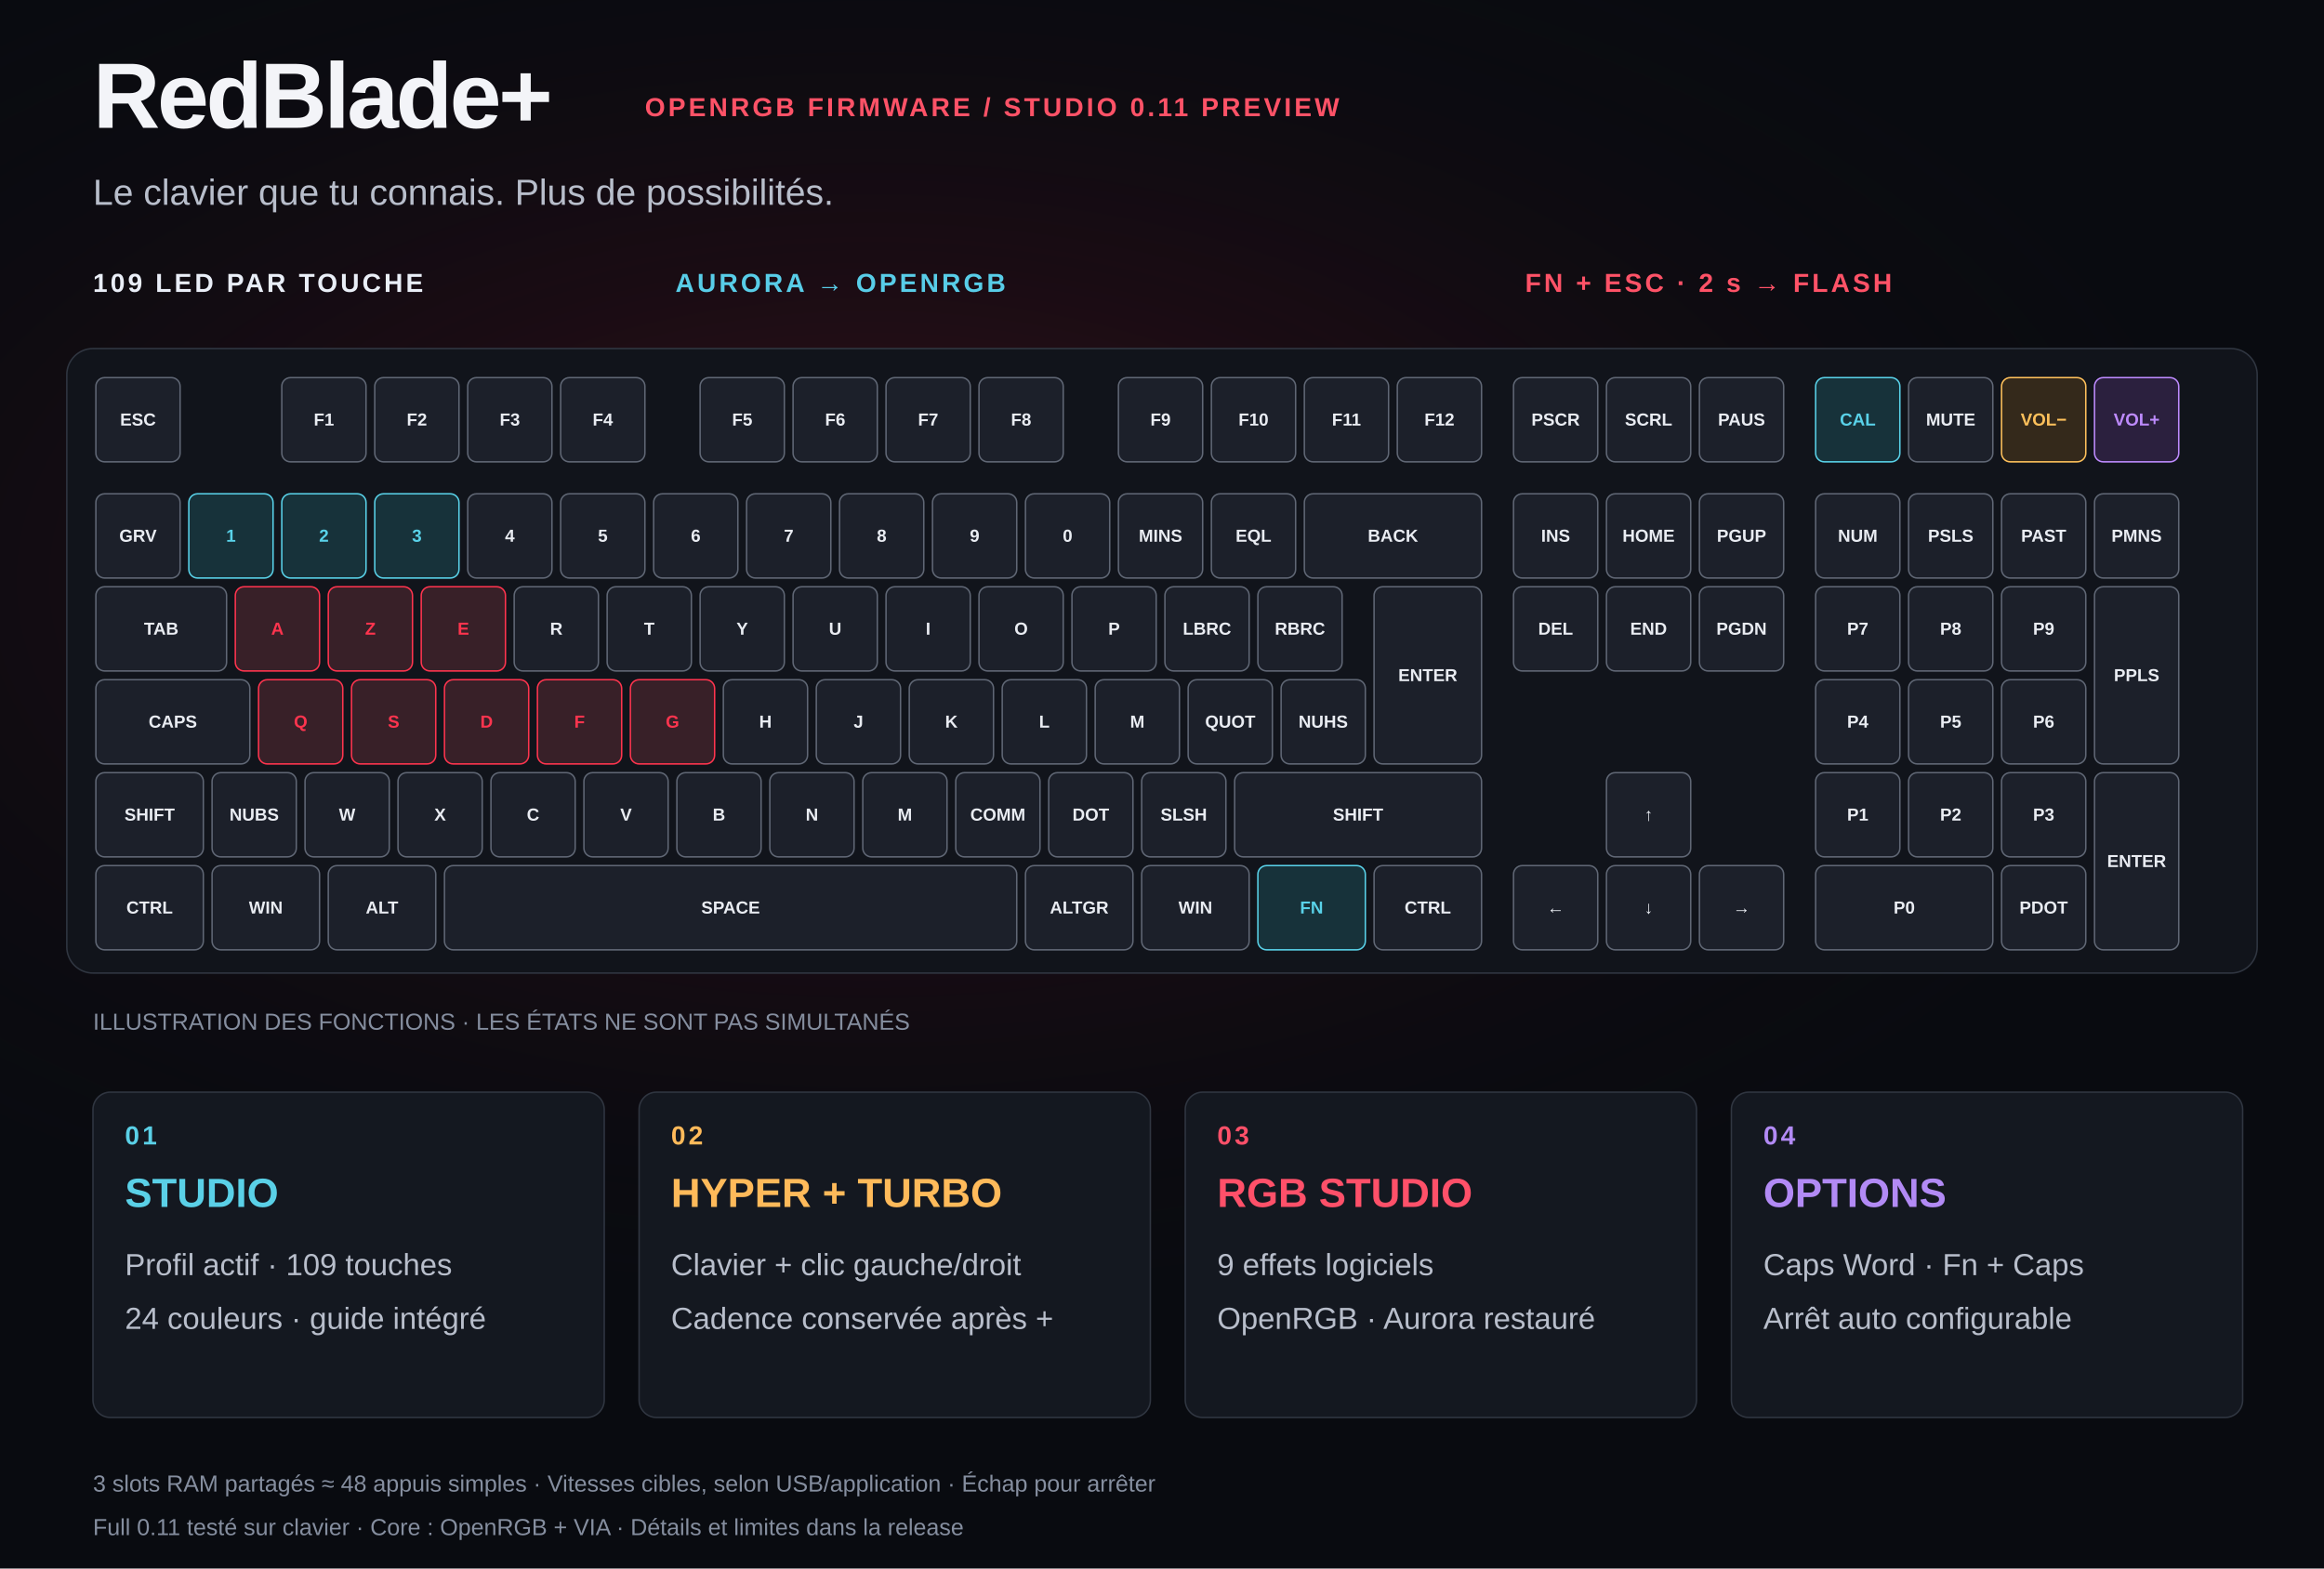
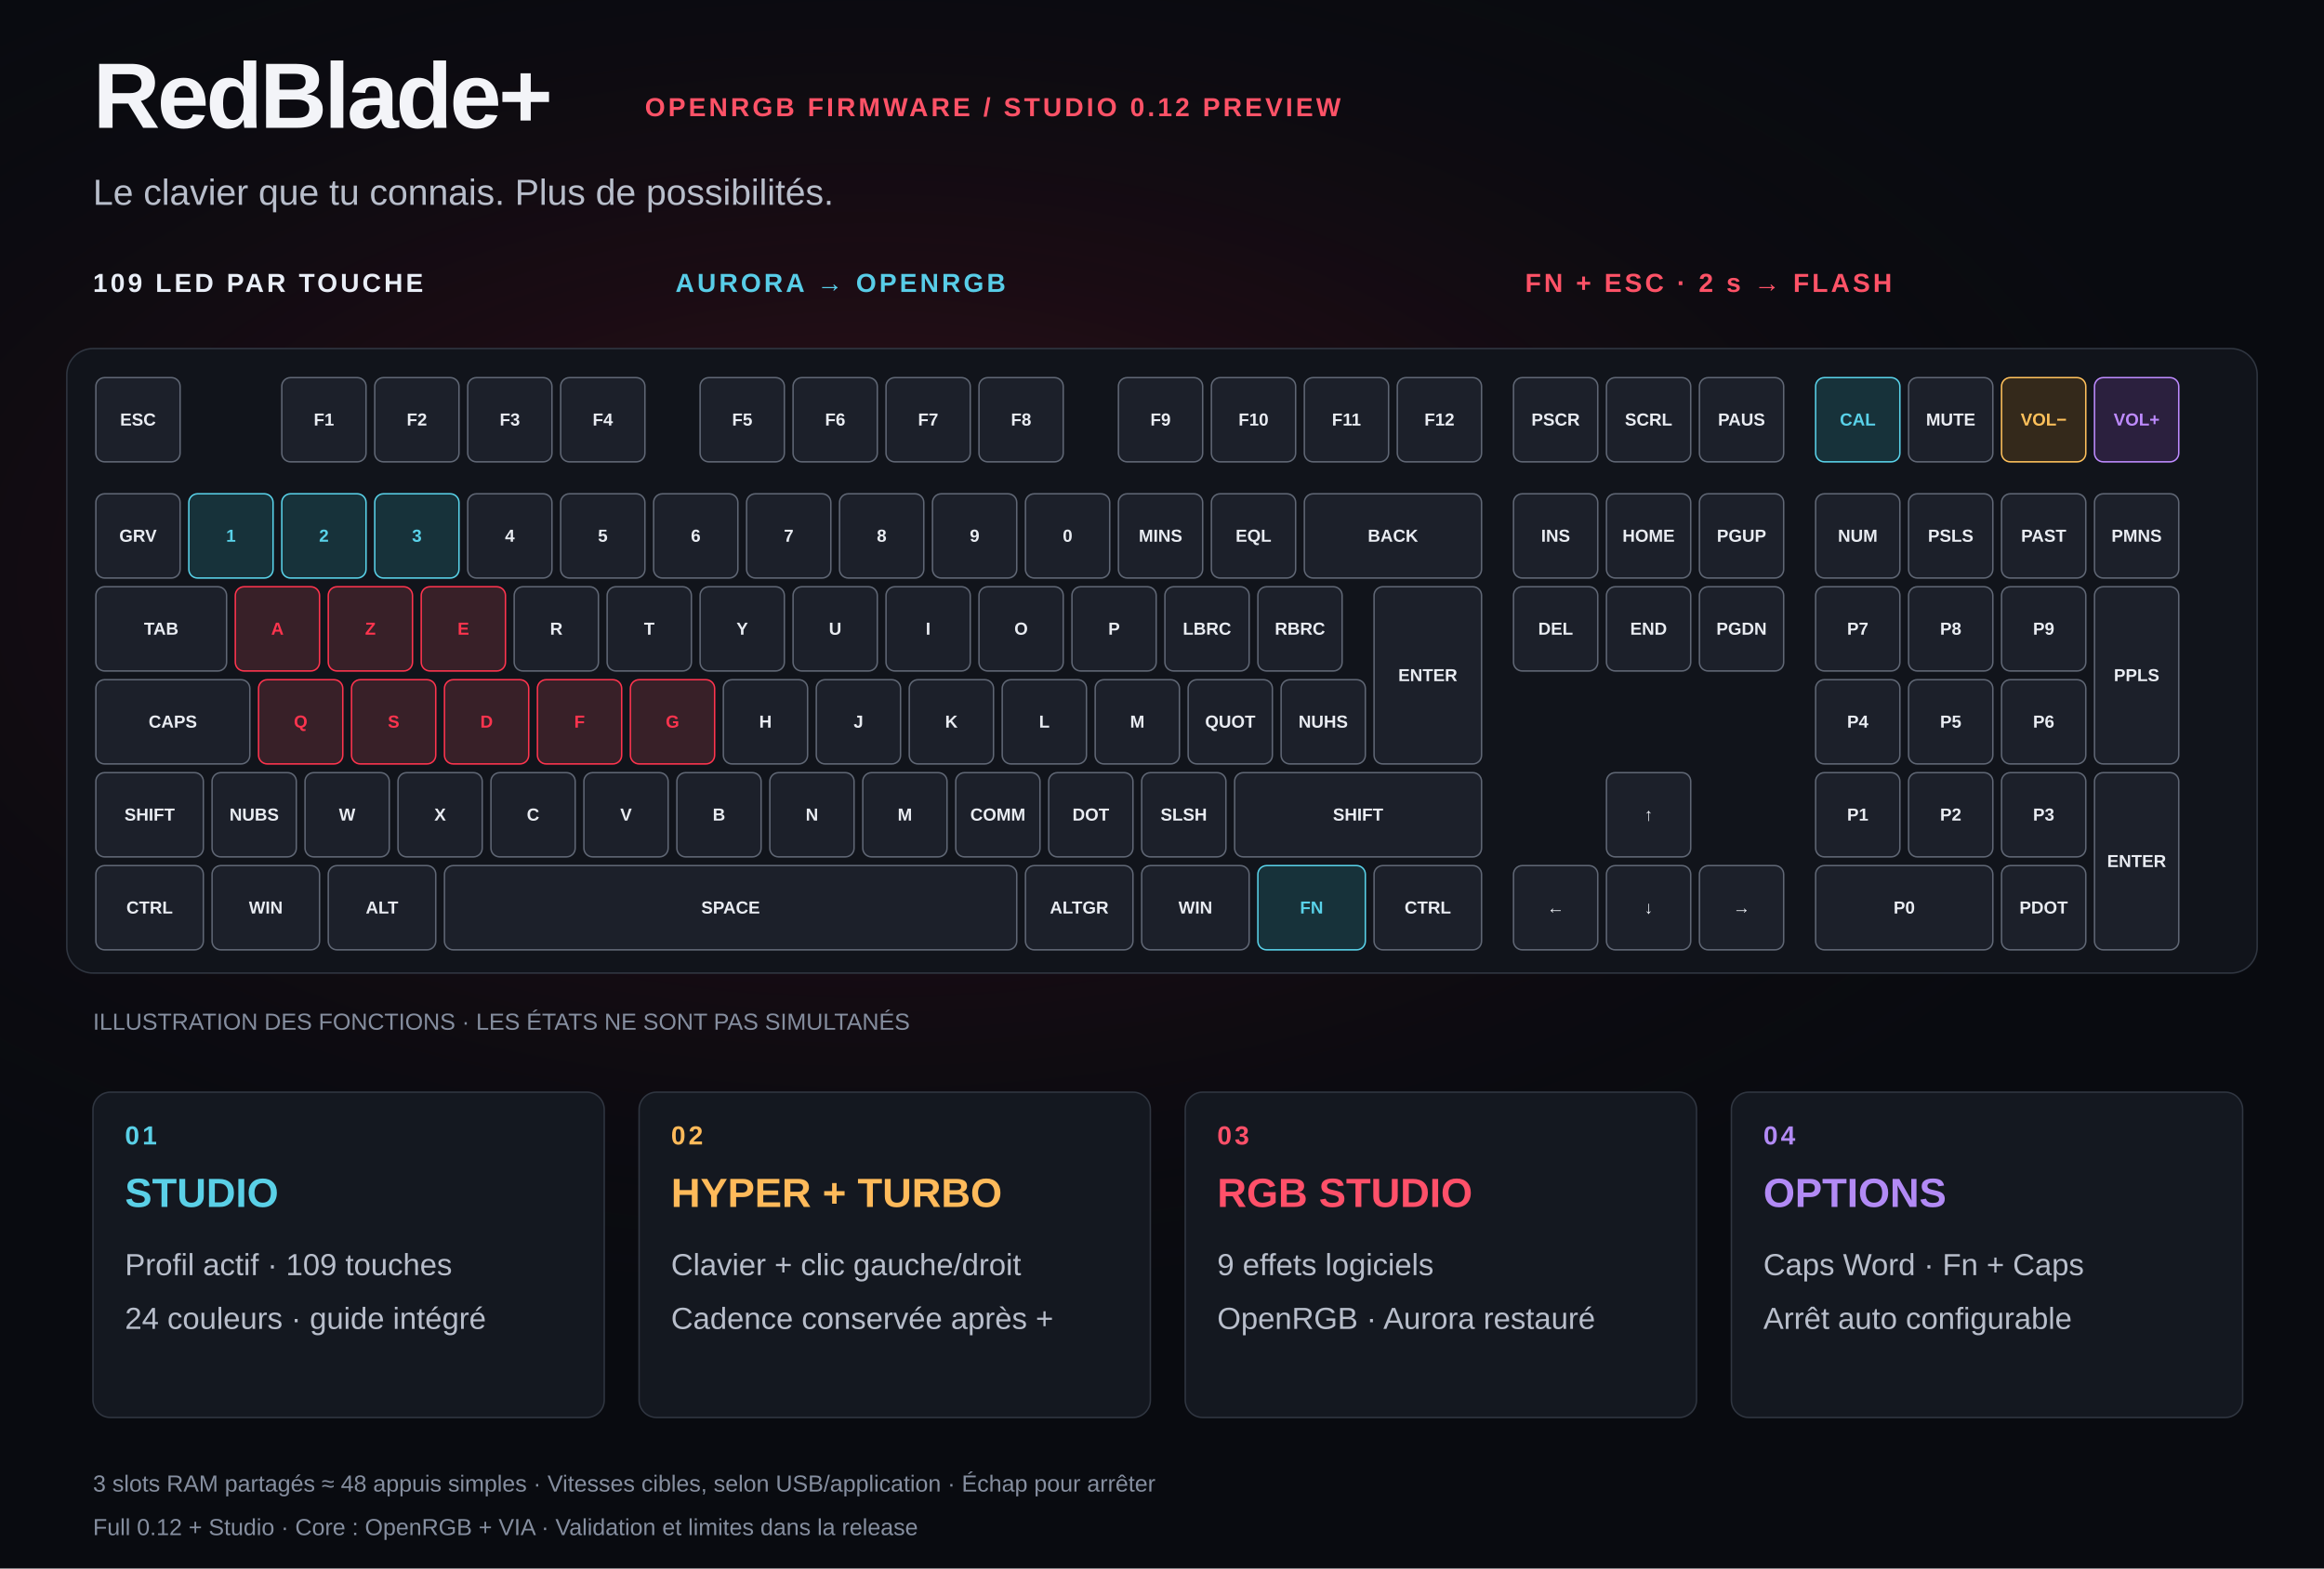
<svg xmlns="http://www.w3.org/2000/svg" width="1600" height="1080" viewBox="0 0 1600 1080">
  <defs>
    <radialGradient id="glow">
      <stop stop-color="#af1733" stop-opacity=".3" />
      <stop offset="1" stop-color="#090b10" stop-opacity="0" />
    </radialGradient>
  </defs>
  <rect width="1600" height="1080" fill="#090b10" />
  <ellipse cx="600" cy="400" rx="1000" ry="520" fill="url(#glow)" />
  <style>text{font-family:Arial,DejaVu Sans,sans-serif;fill:#f3f4f8}.brand{font-size:64px;font-weight:800;letter-spacing:-2px}.sub{font-size:25px;fill:#b8becb}.label{font-size:18px;font-weight:700;letter-spacing:2px}.card{font-size:28px;font-weight:700}.body{font-size:21px;fill:#b8becb}.key{font-size:12px;font-weight:700;text-anchor:middle}.small{font-size:16px;fill:#858e9f}</style>
  <text x="64" y="88" class="brand">RedBlade+</text>
-   <text x="444" y="80" class="label" style="fill:#ff5267">OPENRGB FIRMWARE  /  STUDIO 0.11 PREVIEW</text>
+   <text x="444" y="80" class="label" style="fill:#ff5267">OPENRGB FIRMWARE  /  STUDIO 0.12 PREVIEW</text>
  <text x="64" y="141" class="sub">Le clavier que tu connais. Plus de possibilités.</text>
  <text x="64" y="201" class="label" style="fill:#e9eef7">109 LED PAR TOUCHE</text>
  <text x="465" y="201" class="label" style="fill:#58cde8">AURORA → OPENRGB</text>
  <text x="1050" y="201" class="label" style="fill:#ff5267">FN + ESC  ·  2 s → FLASH</text>
  <rect x="46" y="240" width="1508" height="430" rx="18" fill="#11141b" stroke="#303641" />
  <rect x="66" y="260" width="58" height="58" rx="6" fill="#1c202a" stroke="#606775" />
  <text x="95.0" y="293.0" class="key" style="fill:#e9ecf2">ESC</text>
  <rect x="194" y="260" width="58" height="58" rx="6" fill="#1c202a" stroke="#606775" />
  <text x="223.0" y="293.0" class="key" style="fill:#e9ecf2">F1</text>
  <rect x="258" y="260" width="58" height="58" rx="6" fill="#1c202a" stroke="#606775" />
  <text x="287.0" y="293.0" class="key" style="fill:#e9ecf2">F2</text>
  <rect x="322" y="260" width="58" height="58" rx="6" fill="#1c202a" stroke="#606775" />
  <text x="351.0" y="293.0" class="key" style="fill:#e9ecf2">F3</text>
  <rect x="386" y="260" width="58" height="58" rx="6" fill="#1c202a" stroke="#606775" />
  <text x="415.0" y="293.0" class="key" style="fill:#e9ecf2">F4</text>
  <rect x="482.0" y="260" width="58" height="58" rx="6" fill="#1c202a" stroke="#606775" />
  <text x="511.0" y="293.0" class="key" style="fill:#e9ecf2">F5</text>
  <rect x="546.0" y="260" width="58" height="58" rx="6" fill="#1c202a" stroke="#606775" />
  <text x="575.0" y="293.0" class="key" style="fill:#e9ecf2">F6</text>
  <rect x="610.0" y="260" width="58" height="58" rx="6" fill="#1c202a" stroke="#606775" />
  <text x="639.0" y="293.0" class="key" style="fill:#e9ecf2">F7</text>
  <rect x="674.0" y="260" width="58" height="58" rx="6" fill="#1c202a" stroke="#606775" />
  <text x="703.0" y="293.0" class="key" style="fill:#e9ecf2">F8</text>
  <rect x="770" y="260" width="58" height="58" rx="6" fill="#1c202a" stroke="#606775" />
  <text x="799.0" y="293.0" class="key" style="fill:#e9ecf2">F9</text>
  <rect x="834" y="260" width="58" height="58" rx="6" fill="#1c202a" stroke="#606775" />
  <text x="863.0" y="293.0" class="key" style="fill:#e9ecf2">F10</text>
  <rect x="898" y="260" width="58" height="58" rx="6" fill="#1c202a" stroke="#606775" />
  <text x="927.0" y="293.0" class="key" style="fill:#e9ecf2">F11</text>
  <rect x="962" y="260" width="58" height="58" rx="6" fill="#1c202a" stroke="#606775" />
  <text x="991.0" y="293.0" class="key" style="fill:#e9ecf2">F12</text>
  <rect x="1042.0" y="260" width="58" height="58" rx="6" fill="#1c202a" stroke="#606775" />
  <text x="1071.0" y="293.0" class="key" style="fill:#e9ecf2">PSCR</text>
  <rect x="1106.0" y="260" width="58" height="58" rx="6" fill="#1c202a" stroke="#606775" />
  <text x="1135.0" y="293.0" class="key" style="fill:#e9ecf2">SCRL</text>
  <rect x="1170.0" y="260" width="58" height="58" rx="6" fill="#1c202a" stroke="#606775" />
  <text x="1199.0" y="293.0" class="key" style="fill:#e9ecf2">PAUS</text>
  <rect x="1250.0" y="260" width="58" height="58" rx="6" fill="#17323a" stroke="#59d2e9" />
  <text x="1279.0" y="293.0" class="key" style="fill:#59d2e9">CAL</text>
  <rect x="1314.0" y="260" width="58" height="58" rx="6" fill="#1c202a" stroke="#606775" />
  <text x="1343.0" y="293.0" class="key" style="fill:#e9ecf2">MUTE</text>
  <rect x="1378.0" y="260" width="58" height="58" rx="6" fill="#34291b" stroke="#ffc15b" />
  <text x="1407.0" y="293.0" class="key" style="fill:#ffc15b">VOL−</text>
  <rect x="1442.0" y="260" width="58" height="58" rx="6" fill="#2b203e" stroke="#be8bff" />
  <text x="1471.0" y="293.0" class="key" style="fill:#be8bff">VOL+</text>
  <rect x="66" y="340.0" width="58" height="58" rx="6" fill="#1c202a" stroke="#606775" />
  <text x="95.0" y="373.0" class="key" style="fill:#e9ecf2">GRV</text>
  <rect x="130" y="340.0" width="58" height="58" rx="6" fill="#17323a" stroke="#59d2e9" />
  <text x="159.0" y="373.0" class="key" style="fill:#59d2e9">1</text>
  <rect x="194" y="340.0" width="58" height="58" rx="6" fill="#17323a" stroke="#59d2e9" />
  <text x="223.0" y="373.0" class="key" style="fill:#59d2e9">2</text>
  <rect x="258" y="340.0" width="58" height="58" rx="6" fill="#17323a" stroke="#59d2e9" />
  <text x="287.0" y="373.0" class="key" style="fill:#59d2e9">3</text>
  <rect x="322" y="340.0" width="58" height="58" rx="6" fill="#1c202a" stroke="#606775" />
  <text x="351.0" y="373.0" class="key" style="fill:#e9ecf2">4</text>
  <rect x="386" y="340.0" width="58" height="58" rx="6" fill="#1c202a" stroke="#606775" />
  <text x="415.0" y="373.0" class="key" style="fill:#e9ecf2">5</text>
  <rect x="450" y="340.0" width="58" height="58" rx="6" fill="#1c202a" stroke="#606775" />
  <text x="479.0" y="373.0" class="key" style="fill:#e9ecf2">6</text>
  <rect x="514" y="340.0" width="58" height="58" rx="6" fill="#1c202a" stroke="#606775" />
  <text x="543.0" y="373.0" class="key" style="fill:#e9ecf2">7</text>
  <rect x="578" y="340.0" width="58" height="58" rx="6" fill="#1c202a" stroke="#606775" />
  <text x="607.0" y="373.0" class="key" style="fill:#e9ecf2">8</text>
  <rect x="642" y="340.0" width="58" height="58" rx="6" fill="#1c202a" stroke="#606775" />
  <text x="671.0" y="373.0" class="key" style="fill:#e9ecf2">9</text>
  <rect x="706" y="340.0" width="58" height="58" rx="6" fill="#1c202a" stroke="#606775" />
  <text x="735.0" y="373.0" class="key" style="fill:#e9ecf2">0</text>
  <rect x="770" y="340.0" width="58" height="58" rx="6" fill="#1c202a" stroke="#606775" />
  <text x="799.0" y="373.0" class="key" style="fill:#e9ecf2">MINS</text>
  <rect x="834" y="340.0" width="58" height="58" rx="6" fill="#1c202a" stroke="#606775" />
  <text x="863.0" y="373.0" class="key" style="fill:#e9ecf2">EQL</text>
  <rect x="898" y="340.0" width="122" height="58" rx="6" fill="#1c202a" stroke="#606775" />
  <text x="959.0" y="373.0" class="key" style="fill:#e9ecf2">BACK</text>
  <rect x="1042.0" y="340.0" width="58" height="58" rx="6" fill="#1c202a" stroke="#606775" />
  <text x="1071.0" y="373.0" class="key" style="fill:#e9ecf2">INS</text>
  <rect x="1106.0" y="340.0" width="58" height="58" rx="6" fill="#1c202a" stroke="#606775" />
  <text x="1135.0" y="373.0" class="key" style="fill:#e9ecf2">HOME</text>
  <rect x="1170.0" y="340.0" width="58" height="58" rx="6" fill="#1c202a" stroke="#606775" />
  <text x="1199.0" y="373.0" class="key" style="fill:#e9ecf2">PGUP</text>
  <rect x="1250.0" y="340.0" width="58" height="58" rx="6" fill="#1c202a" stroke="#606775" />
  <text x="1279.0" y="373.0" class="key" style="fill:#e9ecf2">NUM</text>
  <rect x="1314.0" y="340.0" width="58" height="58" rx="6" fill="#1c202a" stroke="#606775" />
  <text x="1343.0" y="373.0" class="key" style="fill:#e9ecf2">PSLS</text>
  <rect x="1378.0" y="340.0" width="58" height="58" rx="6" fill="#1c202a" stroke="#606775" />
  <text x="1407.0" y="373.0" class="key" style="fill:#e9ecf2">PAST</text>
  <rect x="1442.0" y="340.0" width="58" height="58" rx="6" fill="#1c202a" stroke="#606775" />
  <text x="1471.0" y="373.0" class="key" style="fill:#e9ecf2">PMNS</text>
  <rect x="66" y="404.0" width="90.0" height="58" rx="6" fill="#1c202a" stroke="#606775" />
  <text x="111.0" y="437.0" class="key" style="fill:#e9ecf2">TAB</text>
  <rect x="162.0" y="404.0" width="58" height="58" rx="6" fill="#382028" stroke="#ff344e" />
  <text x="191.0" y="437.0" class="key" style="fill:#ff344e">A</text>
  <rect x="226.0" y="404.0" width="58" height="58" rx="6" fill="#382028" stroke="#ff344e" />
  <text x="255.0" y="437.0" class="key" style="fill:#ff344e">Z</text>
  <rect x="290.0" y="404.0" width="58" height="58" rx="6" fill="#382028" stroke="#ff344e" />
  <text x="319.0" y="437.0" class="key" style="fill:#ff344e">E</text>
  <rect x="354.0" y="404.0" width="58" height="58" rx="6" fill="#1c202a" stroke="#606775" />
  <text x="383.0" y="437.0" class="key" style="fill:#e9ecf2">R</text>
  <rect x="418.0" y="404.0" width="58" height="58" rx="6" fill="#1c202a" stroke="#606775" />
  <text x="447.0" y="437.0" class="key" style="fill:#e9ecf2">T</text>
  <rect x="482.0" y="404.0" width="58" height="58" rx="6" fill="#1c202a" stroke="#606775" />
  <text x="511.0" y="437.0" class="key" style="fill:#e9ecf2">Y</text>
  <rect x="546.0" y="404.0" width="58" height="58" rx="6" fill="#1c202a" stroke="#606775" />
  <text x="575.0" y="437.0" class="key" style="fill:#e9ecf2">U</text>
  <rect x="610.0" y="404.0" width="58" height="58" rx="6" fill="#1c202a" stroke="#606775" />
  <text x="639.0" y="437.0" class="key" style="fill:#e9ecf2">I</text>
  <rect x="674.0" y="404.0" width="58" height="58" rx="6" fill="#1c202a" stroke="#606775" />
  <text x="703.0" y="437.0" class="key" style="fill:#e9ecf2">O</text>
  <rect x="738.0" y="404.0" width="58" height="58" rx="6" fill="#1c202a" stroke="#606775" />
  <text x="767.0" y="437.0" class="key" style="fill:#e9ecf2">P</text>
  <rect x="802.0" y="404.0" width="58" height="58" rx="6" fill="#1c202a" stroke="#606775" />
  <text x="831.0" y="437.0" class="key" style="fill:#e9ecf2">LBRC</text>
  <rect x="866.0" y="404.0" width="58" height="58" rx="6" fill="#1c202a" stroke="#606775" />
  <text x="895.0" y="437.0" class="key" style="fill:#e9ecf2">RBRC</text>
  <rect x="1042.0" y="404.0" width="58" height="58" rx="6" fill="#1c202a" stroke="#606775" />
  <text x="1071.0" y="437.0" class="key" style="fill:#e9ecf2">DEL</text>
  <rect x="1106.0" y="404.0" width="58" height="58" rx="6" fill="#1c202a" stroke="#606775" />
  <text x="1135.0" y="437.0" class="key" style="fill:#e9ecf2">END</text>
  <rect x="1170.0" y="404.0" width="58" height="58" rx="6" fill="#1c202a" stroke="#606775" />
  <text x="1199.0" y="437.0" class="key" style="fill:#e9ecf2">PGDN</text>
  <rect x="1250.0" y="404.0" width="58" height="58" rx="6" fill="#1c202a" stroke="#606775" />
  <text x="1279.0" y="437.0" class="key" style="fill:#e9ecf2">P7</text>
  <rect x="1314.0" y="404.0" width="58" height="58" rx="6" fill="#1c202a" stroke="#606775" />
  <text x="1343.0" y="437.0" class="key" style="fill:#e9ecf2">P8</text>
  <rect x="1378.0" y="404.0" width="58" height="58" rx="6" fill="#1c202a" stroke="#606775" />
  <text x="1407.0" y="437.0" class="key" style="fill:#e9ecf2">P9</text>
  <rect x="1442.0" y="404.0" width="58" height="122" rx="6" fill="#1c202a" stroke="#606775" />
  <text x="1471.0" y="469.0" class="key" style="fill:#e9ecf2">PPLS</text>
  <rect x="66" y="468.0" width="106.0" height="58" rx="6" fill="#1c202a" stroke="#606775" />
  <text x="119.0" y="501.0" class="key" style="fill:#e9ecf2">CAPS</text>
  <rect x="178.0" y="468.0" width="58" height="58" rx="6" fill="#382028" stroke="#ff344e" />
  <text x="207.0" y="501.0" class="key" style="fill:#ff344e">Q</text>
  <rect x="242.0" y="468.0" width="58" height="58" rx="6" fill="#382028" stroke="#ff344e" />
  <text x="271.0" y="501.0" class="key" style="fill:#ff344e">S</text>
  <rect x="306.0" y="468.0" width="58" height="58" rx="6" fill="#382028" stroke="#ff344e" />
  <text x="335.0" y="501.0" class="key" style="fill:#ff344e">D</text>
  <rect x="370.0" y="468.0" width="58" height="58" rx="6" fill="#382028" stroke="#ff344e" />
  <text x="399.0" y="501.0" class="key" style="fill:#ff344e">F</text>
  <rect x="434.0" y="468.0" width="58" height="58" rx="6" fill="#382028" stroke="#ff344e" />
  <text x="463.0" y="501.0" class="key" style="fill:#ff344e">G</text>
  <rect x="498.0" y="468.0" width="58" height="58" rx="6" fill="#1c202a" stroke="#606775" />
  <text x="527.0" y="501.0" class="key" style="fill:#e9ecf2">H</text>
  <rect x="562.0" y="468.0" width="58" height="58" rx="6" fill="#1c202a" stroke="#606775" />
  <text x="591.0" y="501.0" class="key" style="fill:#e9ecf2">J</text>
  <rect x="626.0" y="468.0" width="58" height="58" rx="6" fill="#1c202a" stroke="#606775" />
  <text x="655.0" y="501.0" class="key" style="fill:#e9ecf2">K</text>
  <rect x="690.0" y="468.0" width="58" height="58" rx="6" fill="#1c202a" stroke="#606775" />
  <text x="719.0" y="501.0" class="key" style="fill:#e9ecf2">L</text>
  <rect x="754.0" y="468.0" width="58" height="58" rx="6" fill="#1c202a" stroke="#606775" />
  <text x="783.0" y="501.0" class="key" style="fill:#e9ecf2">M</text>
  <rect x="818.0" y="468.0" width="58" height="58" rx="6" fill="#1c202a" stroke="#606775" />
  <text x="847.0" y="501.0" class="key" style="fill:#e9ecf2">QUOT</text>
  <rect x="882.0" y="468.0" width="58" height="58" rx="6" fill="#1c202a" stroke="#606775" />
  <text x="911.0" y="501.0" class="key" style="fill:#e9ecf2">NUHS</text>
  <rect x="946.0" y="404.0" width="74.0" height="122" rx="6" fill="#1c202a" stroke="#606775" />
  <text x="983.0" y="469.0" class="key" style="fill:#e9ecf2">ENTER</text>
  <rect x="1250.0" y="468.0" width="58" height="58" rx="6" fill="#1c202a" stroke="#606775" />
  <text x="1279.0" y="501.0" class="key" style="fill:#e9ecf2">P4</text>
  <rect x="1314.0" y="468.0" width="58" height="58" rx="6" fill="#1c202a" stroke="#606775" />
  <text x="1343.0" y="501.0" class="key" style="fill:#e9ecf2">P5</text>
  <rect x="1378.0" y="468.0" width="58" height="58" rx="6" fill="#1c202a" stroke="#606775" />
  <text x="1407.0" y="501.0" class="key" style="fill:#e9ecf2">P6</text>
  <rect x="66" y="532.0" width="74.0" height="58" rx="6" fill="#1c202a" stroke="#606775" />
  <text x="103.0" y="565.0" class="key" style="fill:#e9ecf2">SHIFT</text>
  <rect x="146.0" y="532.0" width="58" height="58" rx="6" fill="#1c202a" stroke="#606775" />
  <text x="175.0" y="565.0" class="key" style="fill:#e9ecf2">NUBS</text>
  <rect x="210.0" y="532.0" width="58" height="58" rx="6" fill="#1c202a" stroke="#606775" />
  <text x="239.0" y="565.0" class="key" style="fill:#e9ecf2">W</text>
  <rect x="274.0" y="532.0" width="58" height="58" rx="6" fill="#1c202a" stroke="#606775" />
  <text x="303.0" y="565.0" class="key" style="fill:#e9ecf2">X</text>
  <rect x="338.0" y="532.0" width="58" height="58" rx="6" fill="#1c202a" stroke="#606775" />
  <text x="367.0" y="565.0" class="key" style="fill:#e9ecf2">C</text>
  <rect x="402.0" y="532.0" width="58" height="58" rx="6" fill="#1c202a" stroke="#606775" />
  <text x="431.0" y="565.0" class="key" style="fill:#e9ecf2">V</text>
  <rect x="466.0" y="532.0" width="58" height="58" rx="6" fill="#1c202a" stroke="#606775" />
  <text x="495.0" y="565.0" class="key" style="fill:#e9ecf2">B</text>
  <rect x="530.0" y="532.0" width="58" height="58" rx="6" fill="#1c202a" stroke="#606775" />
  <text x="559.0" y="565.0" class="key" style="fill:#e9ecf2">N</text>
  <rect x="594.0" y="532.0" width="58" height="58" rx="6" fill="#1c202a" stroke="#606775" />
  <text x="623.0" y="565.0" class="key" style="fill:#e9ecf2">M</text>
  <rect x="658.0" y="532.0" width="58" height="58" rx="6" fill="#1c202a" stroke="#606775" />
  <text x="687.0" y="565.0" class="key" style="fill:#e9ecf2">COMM</text>
  <rect x="722.0" y="532.0" width="58" height="58" rx="6" fill="#1c202a" stroke="#606775" />
  <text x="751.0" y="565.0" class="key" style="fill:#e9ecf2">DOT</text>
  <rect x="786.0" y="532.0" width="58" height="58" rx="6" fill="#1c202a" stroke="#606775" />
  <text x="815.0" y="565.0" class="key" style="fill:#e9ecf2">SLSH</text>
  <rect x="850.0" y="532.0" width="170.0" height="58" rx="6" fill="#1c202a" stroke="#606775" />
  <text x="935.0" y="565.0" class="key" style="fill:#e9ecf2">SHIFT</text>
  <rect x="1106.0" y="532.0" width="58" height="58" rx="6" fill="#1c202a" stroke="#606775" />
  <text x="1135.0" y="565.0" class="key" style="fill:#e9ecf2">↑</text>
  <rect x="1250.0" y="532.0" width="58" height="58" rx="6" fill="#1c202a" stroke="#606775" />
  <text x="1279.0" y="565.0" class="key" style="fill:#e9ecf2">P1</text>
  <rect x="1314.0" y="532.0" width="58" height="58" rx="6" fill="#1c202a" stroke="#606775" />
  <text x="1343.0" y="565.0" class="key" style="fill:#e9ecf2">P2</text>
  <rect x="1378.0" y="532.0" width="58" height="58" rx="6" fill="#1c202a" stroke="#606775" />
  <text x="1407.0" y="565.0" class="key" style="fill:#e9ecf2">P3</text>
  <rect x="1442.0" y="532.0" width="58" height="122" rx="6" fill="#1c202a" stroke="#606775" />
  <text x="1471.0" y="597.0" class="key" style="fill:#e9ecf2">ENTER</text>
  <rect x="66" y="596.0" width="74.0" height="58" rx="6" fill="#1c202a" stroke="#606775" />
  <text x="103.0" y="629.0" class="key" style="fill:#e9ecf2">CTRL</text>
  <rect x="146.0" y="596.0" width="74.0" height="58" rx="6" fill="#1c202a" stroke="#606775" />
  <text x="183.0" y="629.0" class="key" style="fill:#e9ecf2">WIN</text>
  <rect x="226.0" y="596.0" width="74.0" height="58" rx="6" fill="#1c202a" stroke="#606775" />
  <text x="263.0" y="629.0" class="key" style="fill:#e9ecf2">ALT</text>
  <rect x="306.0" y="596.0" width="394.0" height="58" rx="6" fill="#1c202a" stroke="#606775" />
  <text x="503.0" y="629.0" class="key" style="fill:#e9ecf2">SPACE</text>
  <rect x="706" y="596.0" width="74.0" height="58" rx="6" fill="#1c202a" stroke="#606775" />
  <text x="743.0" y="629.0" class="key" style="fill:#e9ecf2">ALTGR</text>
  <rect x="786.0" y="596.0" width="74.0" height="58" rx="6" fill="#1c202a" stroke="#606775" />
  <text x="823.0" y="629.0" class="key" style="fill:#e9ecf2">WIN</text>
  <rect x="866.0" y="596.0" width="74.0" height="58" rx="6" fill="#17323a" stroke="#59d2e9" />
  <text x="903.0" y="629.0" class="key" style="fill:#59d2e9">FN</text>
  <rect x="946.0" y="596.0" width="74.0" height="58" rx="6" fill="#1c202a" stroke="#606775" />
  <text x="983.0" y="629.0" class="key" style="fill:#e9ecf2">CTRL</text>
  <rect x="1042.0" y="596.0" width="58" height="58" rx="6" fill="#1c202a" stroke="#606775" />
  <text x="1071.0" y="629.0" class="key" style="fill:#e9ecf2">←</text>
  <rect x="1106.0" y="596.0" width="58" height="58" rx="6" fill="#1c202a" stroke="#606775" />
  <text x="1135.0" y="629.0" class="key" style="fill:#e9ecf2">↓</text>
  <rect x="1170.0" y="596.0" width="58" height="58" rx="6" fill="#1c202a" stroke="#606775" />
  <text x="1199.0" y="629.0" class="key" style="fill:#e9ecf2">→</text>
  <rect x="1250.0" y="596.0" width="122" height="58" rx="6" fill="#1c202a" stroke="#606775" />
  <text x="1311.0" y="629.0" class="key" style="fill:#e9ecf2">P0</text>
  <rect x="1378.0" y="596.0" width="58" height="58" rx="6" fill="#1c202a" stroke="#606775" />
  <text x="1407.0" y="629.0" class="key" style="fill:#e9ecf2">PDOT</text>
  <text x="64" y="709" class="small">ILLUSTRATION DES FONCTIONS · LES ÉTATS NE SONT PAS SIMULTANÉS</text>
  <rect x="64" y="752" width="352" height="224" rx="12" fill="#141820" stroke="#303641" />
  <text x="86" y="788" class="label" style="fill:#5ad0e7">01</text>
  <text x="86" y="831" class="card" style="fill:#5ad0e7">STUDIO</text>
  <text x="86" y="878" class="body">Profil actif · 109 touches</text>
  <text x="86" y="915" class="body">24 couleurs · guide intégré</text>
  <rect x="440" y="752" width="352" height="224" rx="12" fill="#141820" stroke="#303641" />
  <text x="462" y="788" class="label" style="fill:#ffba5a">02</text>
  <text x="462" y="831" class="card" style="fill:#ffba5a">HYPER + TURBO</text>
  <text x="462" y="878" class="body">Clavier + clic gauche/droit</text>
  <text x="462" y="915" class="body">Cadence conservée après +</text>
  <rect x="816" y="752" width="352" height="224" rx="12" fill="#141820" stroke="#303641" />
  <text x="838" y="788" class="label" style="fill:#ff5069">03</text>
  <text x="838" y="831" class="card" style="fill:#ff5069">RGB STUDIO</text>
  <text x="838" y="878" class="body">9 effets logiciels</text>
  <text x="838" y="915" class="body">OpenRGB · Aurora restauré</text>
  <rect x="1192" y="752" width="352" height="224" rx="12" fill="#141820" stroke="#303641" />
  <text x="1214" y="788" class="label" style="fill:#b28af5">04</text>
  <text x="1214" y="831" class="card" style="fill:#b28af5">OPTIONS</text>
  <text x="1214" y="878" class="body">Caps Word · Fn + Caps</text>
  <text x="1214" y="915" class="body">Arrêt auto configurable</text>
  <text x="64" y="1027" class="small">3 slots RAM partagés ≈ 48 appuis simples · Vitesses cibles, selon USB/application · Échap pour arrêter</text>
-   <text x="64" y="1057" class="small">Full 0.11 testé sur clavier · Core : OpenRGB + VIA · Détails et limites dans la release</text>
+   <text x="64" y="1057" class="small">Full 0.12 + Studio · Core : OpenRGB + VIA · Validation et limites dans la release</text>
</svg>
